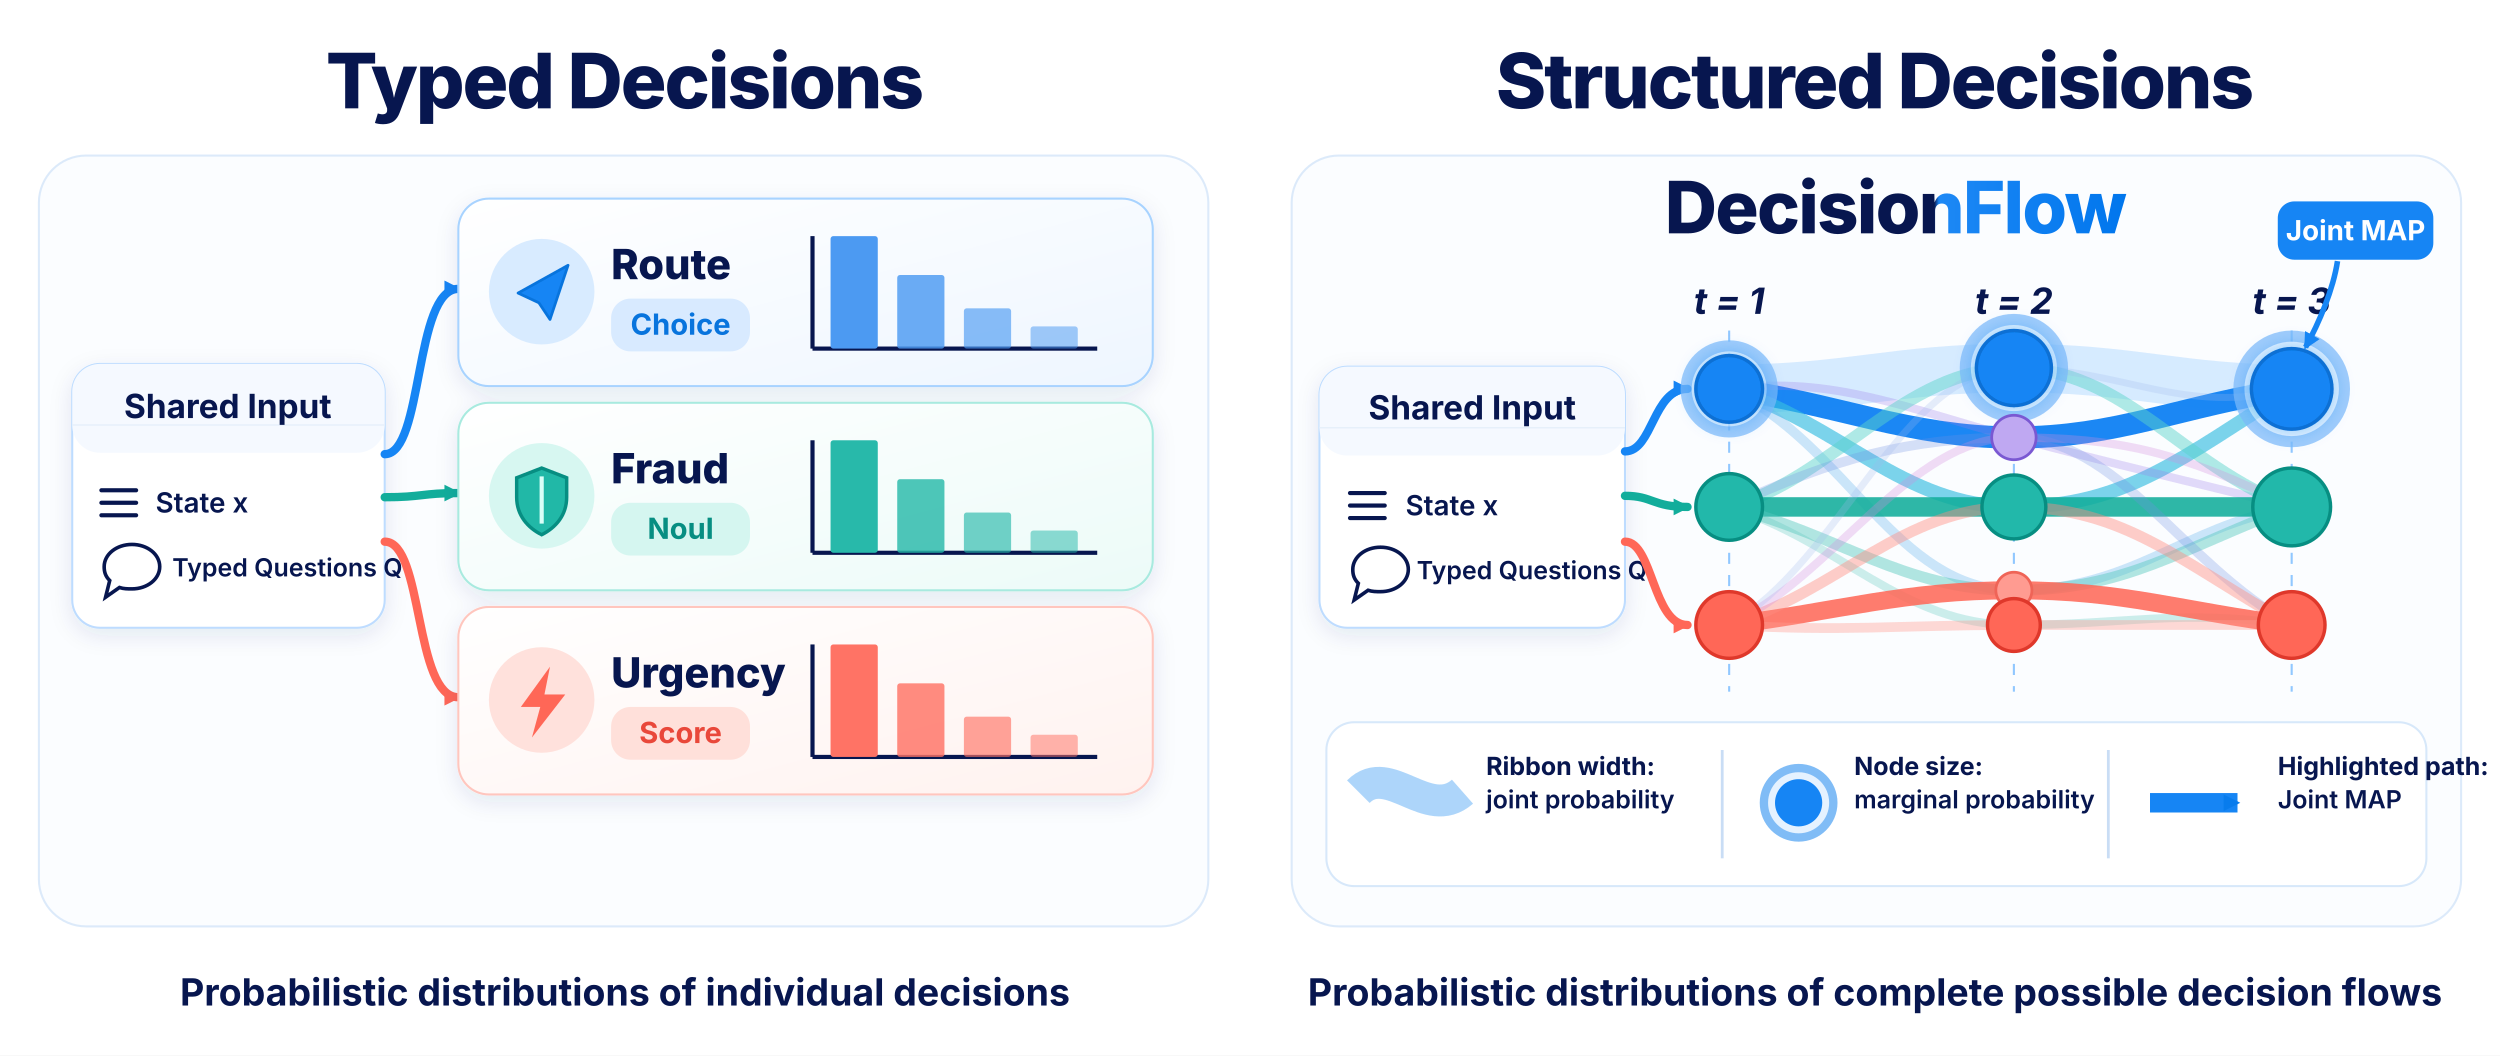
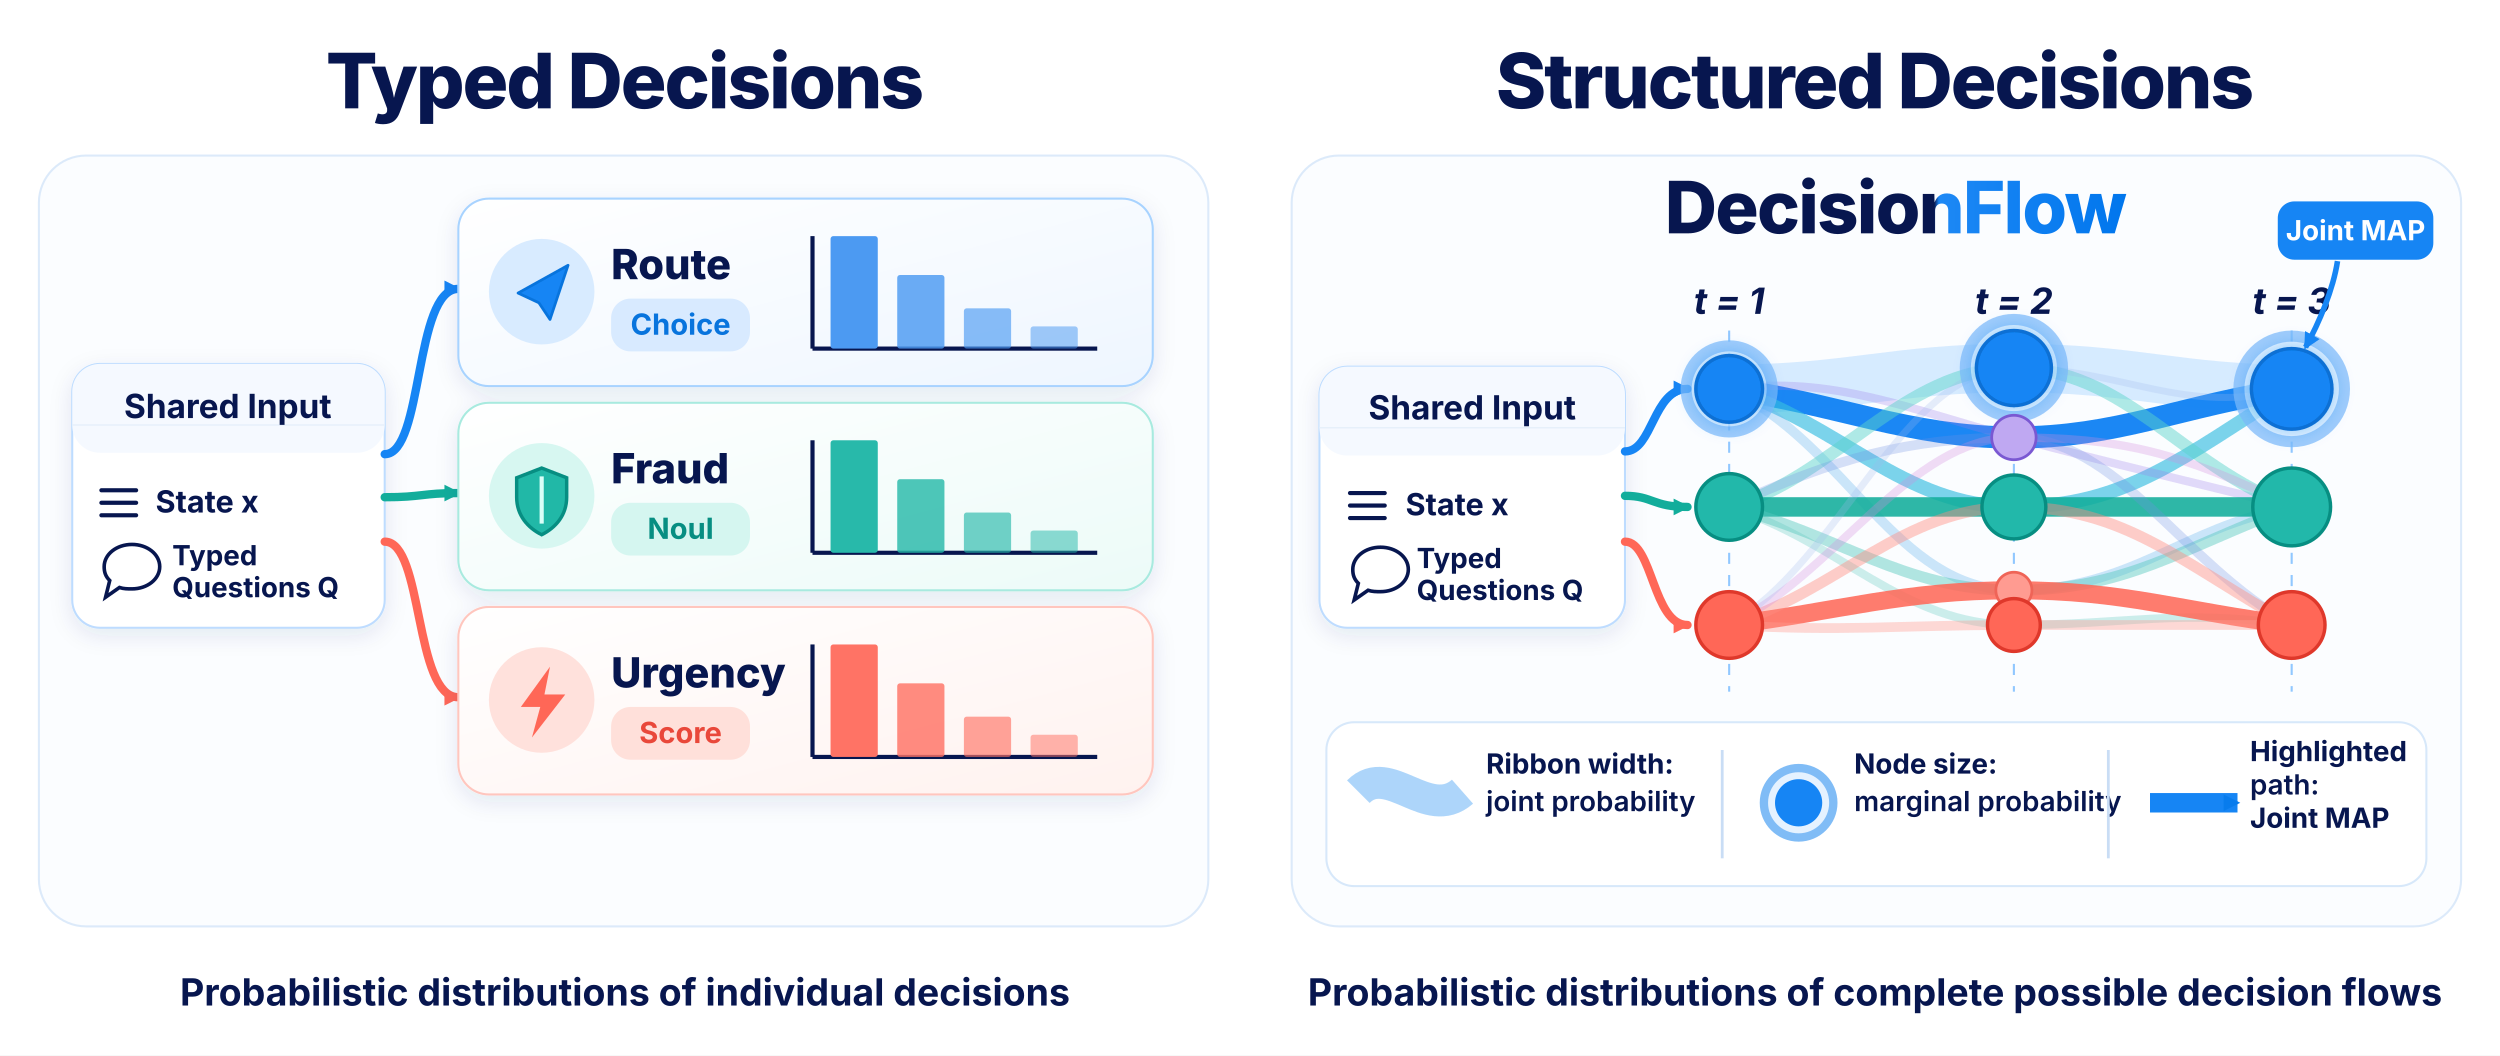
<svg xmlns="http://www.w3.org/2000/svg" width="1800" height="760" viewBox="0 0 1800 760" role="img" aria-labelledby="title desc">
  <defs>
    <linearGradient id="blueCard" x1="0" y1="0" x2="1" y2="1">
      <stop offset="0" stop-color="#ffffff" />
      <stop offset="1" stop-color="#eef6ff" />
    </linearGradient>
    <linearGradient id="tealCard" x1="0" y1="0" x2="1" y2="1">
      <stop offset="0" stop-color="#ffffff" />
      <stop offset="1" stop-color="#ecfbf8" />
    </linearGradient>
    <linearGradient id="coralCard" x1="0" y1="0" x2="1" y2="1">
      <stop offset="0" stop-color="#ffffff" />
      <stop offset="1" stop-color="#fff2ef" />
    </linearGradient>
    <linearGradient id="wordmark" x1="0" y1="0" x2="1" y2="0">
      <stop offset="0.58" stop-color="#07164f" />
      <stop offset="0.59" stop-color="#1d88f5" />
      <stop offset="1" stop-color="#0076ed" />
    </linearGradient>
    <filter id="shadow" x="-20%" y="-20%" width="140%" height="150%">
      <feDropShadow dx="0" dy="5" stdDeviation="8" flood-color="#21436f" flood-opacity="0.10" />
    </filter>
    <filter id="glow" x="-60%" y="-60%" width="220%" height="220%">
      <feDropShadow dx="0" dy="0" stdDeviation="7" flood-color="#1685f4" flood-opacity="0.45" />
    </filter>
    <marker id="arrowBlue" markerWidth="12" markerHeight="12" refX="10" refY="6" orient="auto" markerUnits="userSpaceOnUse">
      <path d="M0,0 L12,6 L0,12 Z" fill="#1685f4" />
    </marker>
    <marker id="arrowTeal" markerWidth="12" markerHeight="12" refX="10" refY="6" orient="auto" markerUnits="userSpaceOnUse">
      <path d="M0,0 L12,6 L0,12 Z" fill="#12ad9b" />
    </marker>
    <marker id="arrowCoral" markerWidth="12" markerHeight="12" refX="10" refY="6" orient="auto" markerUnits="userSpaceOnUse">
      <path d="M0,0 L12,6 L0,12 Z" fill="#ff6757" />
    </marker>
    <marker id="arrowNavy" markerWidth="12" markerHeight="12" refX="10" refY="6" orient="auto" markerUnits="userSpaceOnUse">
      <path d="M0,0 L12,6 L0,12 Z" fill="#087ced" />
    </marker>
    <style>
      .font { font-family: Inter, ui-sans-serif, -apple-system, BlinkMacSystemFont, "Segoe UI", Arial, sans-serif; }
      .navy { fill: #07164f; }
      .panel { fill: #fbfdff; stroke: #dceafa; stroke-width: 1.5; }
      .small { font-size: 20px; font-weight: 600; }
      .label { font-size: 24px; font-weight: 700; }
      .heading { font-size: 55px; font-weight: 800; letter-spacing: -1.5px; }
      .caption { font-size: 27px; font-weight: 750; }
    </style>
  </defs>
  <rect width="1800" height="760" fill="#ffffff" />
  <g class="font navy">
    <text x="450" y="78" text-anchor="middle" class="heading">Typed Decisions</text>
    <text x="1350" y="78" text-anchor="middle" class="heading">Structured Decisions</text>
    <rect x="28" y="112" width="842" height="555" rx="34" class="panel" />
    <rect x="930" y="112" width="842" height="555" rx="34" class="panel" />
    <g filter="url(#shadow)">
      <rect x="52" y="262" width="225" height="190" rx="20" fill="#ffffff" stroke="#bedcff" stroke-width="1.5" />
      <rect x="52" y="262" width="225" height="64" rx="20" fill="#f5f9ff" />
      <path d="M52 306h225" stroke="#e5effa" />
    </g>
    <text x="164" y="301" text-anchor="middle" class="label">Shared Input</text>
    <path d="M73 353h25 M73 362h25 M73 371h25" stroke="#07164f" stroke-width="3" stroke-linecap="round" />
-     <text x="112" y="369" class="small">State x</text>
+     <text x="112" y="369" font-size="22" font-weight="650">State x</text>
    <path d="M75 408c0-9 9-16 20-16s20 7 20 16-9 16-20 16c-3 0-6 0-9-1l-10 7 3-12c-3-3-4-6-4-10z" fill="none" stroke="#07164f" stroke-width="2.6" />
-     <text x="124" y="415" font-size="18" font-weight="600">Typed Questions Q</text>
+     <text x="124" y="407" font-size="20" font-weight="650">
+       <tspan x="124" dy="0">Typed</tspan>
+       <tspan x="124" dy="23">Questions Q</tspan>
+     </text>
    <path d="M277 327 C305 327 298 208 330 208" fill="none" stroke="#1685f4" stroke-width="6" stroke-linecap="round" marker-end="url(#arrowBlue)" />
    <path d="M277 358 C304 358 304 355 330 355" fill="none" stroke="#12ad9b" stroke-width="6" stroke-linecap="round" marker-end="url(#arrowTeal)" />
    <path d="M277 390 C305 390 298 502 330 502" fill="none" stroke="#ff6757" stroke-width="6" stroke-linecap="round" marker-end="url(#arrowCoral)" />
    <g filter="url(#shadow)">
      <rect x="330" y="143" width="500" height="135" rx="22" fill="url(#blueCard)" stroke="#a8d3ff" stroke-width="1.5" />
      <rect x="330" y="290" width="500" height="135" rx="22" fill="url(#tealCard)" stroke="#a8eadf" stroke-width="1.5" />
      <rect x="330" y="437" width="500" height="135" rx="22" fill="url(#coralCard)" stroke="#ffc6be" stroke-width="1.5" />
    </g>
    <circle cx="390" cy="210" r="38" fill="#d8ebff" />
    <path d="M373 211l36-20-13 39-8-12z" fill="#1685f4" stroke="#0874dd" stroke-width="2" stroke-linejoin="round" />
    <circle cx="390" cy="357" r="38" fill="#d7f7f1" />
    <path d="M390 337l18 7v14c0 13-8 22-18 27-10-5-18-14-18-27v-14z" fill="#21b8a7" stroke="#078e82" stroke-width="2.5" />
    <path d="M390 343v34" stroke="#d9fff8" stroke-width="3" />
    <circle cx="390" cy="504" r="38" fill="#ffe1dc" />
    <path d="M396 480l-21 29h14l-6 22 24-31h-15z" fill="#ff6757" />
    <text x="440" y="201" font-size="30" font-weight="780">Route</text>
    <rect x="440" y="215" width="100" height="38" rx="14" fill="#d8eaff" />
    <text x="490" y="241" text-anchor="middle" font-size="21" font-weight="650" fill="#0874dd">Choice</text>
    <text x="440" y="348" font-size="30" font-weight="780">Fraud</text>
    <rect x="440" y="362" width="100" height="38" rx="14" fill="#d5f6f0" />
    <text x="490" y="388" text-anchor="middle" font-size="21" font-weight="650" fill="#078e82">Noul</text>
    <text x="440" y="495" font-size="30" font-weight="780">Urgency</text>
    <rect x="440" y="509" width="100" height="38" rx="14" fill="#ffe0da" />
    <text x="490" y="535" text-anchor="middle" font-size="21" font-weight="650" fill="#e9483a">Score</text>
    <g stroke="#07164f" stroke-width="3">
      <path d="M585 251V170 M585 251H790" />
      <path d="M585 398V317 M585 398H790" />
      <path d="M585 545V464 M585 545H790" />
    </g>
    <g fill="#4c9af2">
      <rect x="598" y="170" width="34" height="81" rx="2" />
      <rect x="646" y="198" width="34" height="53" rx="2" opacity=".82" />
      <rect x="694" y="222" width="34" height="29" rx="2" opacity=".65" />
      <rect x="742" y="235" width="34" height="16" rx="2" opacity=".52" />
    </g>
    <g fill="#28b9aa">
      <rect x="598" y="317" width="34" height="81" rx="2" />
      <rect x="646" y="345" width="34" height="53" rx="2" opacity=".82" />
      <rect x="694" y="369" width="34" height="29" rx="2" opacity=".65" />
      <rect x="742" y="382" width="34" height="16" rx="2" opacity=".52" />
    </g>
    <g fill="#ff7365">
      <rect x="598" y="464" width="34" height="81" rx="2" />
      <rect x="646" y="492" width="34" height="53" rx="2" opacity=".82" />
      <rect x="694" y="516" width="34" height="29" rx="2" opacity=".65" />
      <rect x="742" y="529" width="34" height="16" rx="2" opacity=".52" />
    </g>
    <text x="1365" y="168" text-anchor="middle" font-size="52" font-weight="820" fill="url(#wordmark)" letter-spacing="-1.2">DecisionFlow</text>
    <g filter="url(#shadow)">
      <rect x="950" y="264" width="220" height="188" rx="20" fill="#ffffff" stroke="#bedcff" stroke-width="1.5" />
      <rect x="950" y="264" width="220" height="64" rx="20" fill="#f5f9ff" />
      <path d="M950 308h220" stroke="#e5effa" />
    </g>
    <text x="1060" y="302" text-anchor="middle" class="label">Shared Input</text>
    <path d="M972 355h25 M972 364h25 M972 373h25" stroke="#07164f" stroke-width="3" stroke-linecap="round" />
-     <text x="1012" y="371" class="small">State x</text>
+     <text x="1012" y="371" font-size="22" font-weight="650">State x</text>
    <path d="M974 410c0-9 9-16 20-16s20 7 20 16-9 16-20 16c-3 0-6 0-9-1l-10 7 3-12c-3-3-4-6-4-10z" fill="none" stroke="#07164f" stroke-width="2.6" />
-     <text x="1020" y="417" font-size="18" font-weight="600">Typed Questions Q</text>
+     <text x="1020" y="409" font-size="20" font-weight="650">
+       <tspan x="1020" dy="0">Typed</tspan>
+       <tspan x="1020" dy="23">Questions Q</tspan>
+     </text>
    <path d="M1170 325 C1190 325 1190 280 1215 280" fill="none" stroke="#1685f4" stroke-width="6" stroke-linecap="round" marker-end="url(#arrowBlue)" />
    <path d="M1170 357 C1190 357 1190 365 1215 365" fill="none" stroke="#12ad9b" stroke-width="6" stroke-linecap="round" marker-end="url(#arrowTeal)" />
    <path d="M1170 390 C1190 390 1190 450 1215 450" fill="none" stroke="#ff6757" stroke-width="6" stroke-linecap="round" marker-end="url(#arrowCoral)" />
    <text x="1245" y="226" text-anchor="middle" font-size="26" font-weight="700" font-style="italic">t = 1</text>
    <text x="1450" y="226" text-anchor="middle" font-size="26" font-weight="700" font-style="italic">t = 2</text>
    <text x="1650" y="226" text-anchor="middle" font-size="26" font-weight="700" font-style="italic">t = 3</text>
    <g stroke="#75baff" stroke-width="1.5" stroke-dasharray="8 8" opacity=".8">
      <path d="M1245 238V498" />
      <path d="M1450 238V498" />
      <path d="M1650 238V498" />
    </g>
    <g fill="none" stroke-linecap="round">
      <path d="M1245 280 C1330 280 1365 265 1450 265 S1570 280 1650 280" stroke="#96caff" stroke-width="35" opacity=".36" />
      <path d="M1245 280 C1320 290 1375 315 1450 315 S1570 292 1650 280" stroke="#1685f4" stroke-width="16" opacity=".98" marker-end="url(#arrowNavy)" />
      <path d="M1245 280 C1325 305 1370 365 1450 365 S1570 330 1650 280" stroke="#35bde0" stroke-width="10" opacity=".65" />
      <path d="M1245 280 C1330 320 1365 425 1450 425 S1570 380 1650 365" stroke="#6bb5ec" stroke-width="7" opacity=".34" />
      <path d="M1245 280 C1320 270 1375 295 1450 315 S1570 345 1650 365" stroke="#9c7ae8" stroke-width="6" opacity=".28" />
      <path d="M1245 365 C1320 345 1370 265 1450 265 S1570 335 1650 365" stroke="#59d3ca" stroke-width="9" opacity=".48" />
      <path d="M1245 365 C1325 365 1370 365 1450 365 S1570 365 1650 365" stroke="#12ad9b" stroke-width="14" opacity=".88" />
      <path d="M1245 365 C1325 385 1370 425 1450 425 S1570 395 1650 365" stroke="#55c7bd" stroke-width="8" opacity=".45" />
      <path d="M1245 365 C1325 390 1370 450 1450 450 S1570 438 1650 450" stroke="#5bc6bd" stroke-width="6" opacity=".30" />
      <path d="M1245 365 C1320 330 1375 315 1450 315 S1570 405 1650 450" stroke="#718ee2" stroke-width="7" opacity=".28" />
      <path d="M1245 450 C1325 440 1370 425 1450 425 S1570 440 1650 450" stroke="#ff6757" stroke-width="13" opacity=".86" />
      <path d="M1245 450 C1325 425 1370 365 1450 365 S1570 405 1650 450" stroke="#ff8b7f" stroke-width="8" opacity=".43" />
      <path d="M1245 450 C1320 415 1375 315 1450 315 S1570 325 1650 365" stroke="#d28bdd" stroke-width="6" opacity=".30" />
      <path d="M1245 450 C1325 455 1370 450 1450 450 S1570 450 1650 450" stroke="#ff9b91" stroke-width="7" opacity=".38" />
      <path d="M1245 450 C1325 405 1370 265 1450 265 S1570 300 1650 280" stroke="#9fb9ed" stroke-width="5" opacity=".25" />
    </g>
    <g>
      <circle cx="1245" cy="280" r="31" fill="#e7f3ff" stroke="#7dbafa" stroke-width="8" opacity=".72" />
      <circle cx="1245" cy="280" r="24" fill="#1685f4" stroke="#086fd4" stroke-width="2.5" filter="url(#glow)" />
      <circle cx="1245" cy="365" r="24" fill="#22b8aa" stroke="#078e82" stroke-width="2.5" />
      <circle cx="1245" cy="450" r="24" fill="#ff6757" stroke="#df382b" stroke-width="2.5" />
      <circle cx="1450" cy="265" r="35" fill="#e5f2ff" stroke="#7dbafa" stroke-width="8" opacity=".72" />
      <circle cx="1450" cy="265" r="27" fill="#1685f4" stroke="#086fd4" stroke-width="2.5" filter="url(#glow)" />
      <circle cx="1450" cy="315" r="16" fill="#bfa8f2" stroke="#7a58d2" stroke-width="2" />
      <circle cx="1450" cy="365" r="23" fill="#22b8aa" stroke="#078e82" stroke-width="2.5" />
      <circle cx="1450" cy="425" r="13" fill="#ff9b91" stroke="#ef6457" stroke-width="2" />
      <circle cx="1450" cy="450" r="19" fill="#ff6757" stroke="#df382b" stroke-width="2.5" />
      <circle cx="1650" cy="280" r="38" fill="#e5f2ff" stroke="#7dbafa" stroke-width="8" opacity=".72" />
      <circle cx="1650" cy="280" r="29" fill="#1685f4" stroke="#086fd4" stroke-width="2.5" filter="url(#glow)" />
      <circle cx="1650" cy="365" r="28" fill="#22b8aa" stroke="#078e82" stroke-width="2.5" />
      <circle cx="1650" cy="450" r="24" fill="#ff6757" stroke="#df382b" stroke-width="2.5" />
    </g>
    <rect x="1640" y="145" width="112" height="42" rx="12" fill="#1685f4" />
    <text x="1696" y="173" text-anchor="middle" font-size="20" font-weight="750" fill="#ffffff">Joint MAP</text>
    <path d="M1683 188 C1680 208 1670 232 1660 250" fill="none" stroke="#1685f4" stroke-width="4" marker-end="url(#arrowBlue)" />
    <rect x="955" y="520" width="792" height="118" rx="20" fill="#ffffff" stroke="#d7e8fa" stroke-width="1.5" />
    <path d="M978 570 C1000 548 1028 592 1053 570" fill="none" stroke="#6ab3f6" stroke-width="23" opacity=".55" />
-     <text x="1070" y="558" font-size="18" font-weight="700">Ribbon width:</text>
-     <text x="1070" y="582" font-size="18" font-weight="600">joint probability</text>
+     <text x="1070" y="557" font-size="20" font-weight="700">Ribbon width:</text>
+     <text x="1070" y="584" font-size="20" font-weight="600">joint probability</text>
    <path d="M1240 540V618" stroke="#c9ddf5" stroke-width="2" />
    <circle cx="1295" cy="578" r="25" fill="#e5f2ff" stroke="#80bcf6" stroke-width="6" />
    <circle cx="1295" cy="578" r="17" fill="#1685f4" />
-     <text x="1335" y="558" font-size="18" font-weight="700">Node size:</text>
-     <text x="1335" y="582" font-size="18" font-weight="600">marginal probability</text>
+     <text x="1335" y="557" font-size="20" font-weight="700">Node size:</text>
+     <text x="1335" y="584" font-size="20" font-weight="600">marginal probability</text>
    <path d="M1518 540V618" stroke="#c9ddf5" stroke-width="2" />
    <path d="M1548 578h63" stroke="#1685f4" stroke-width="14" marker-end="url(#arrowNavy)" />
-     <text x="1640" y="558" font-size="18" font-weight="700">Highlighted path:</text>
-     <text x="1640" y="582" font-size="18" font-weight="600">Joint MAP</text>
+     <text x="1620" y="548" font-size="20" font-weight="700">Highlighted</text>
+     <text x="1620" y="572" font-size="20" font-weight="600">path:</text>
+     <text x="1620" y="596" font-size="20" font-weight="700">Joint MAP</text>
    <text x="450" y="724" text-anchor="middle" class="caption">Probabilistic distributions of individual decisions</text>
    <text x="1350" y="724" text-anchor="middle" class="caption">Probabilistic distributions of complete possible decision flows</text>
  </g>
</svg>
